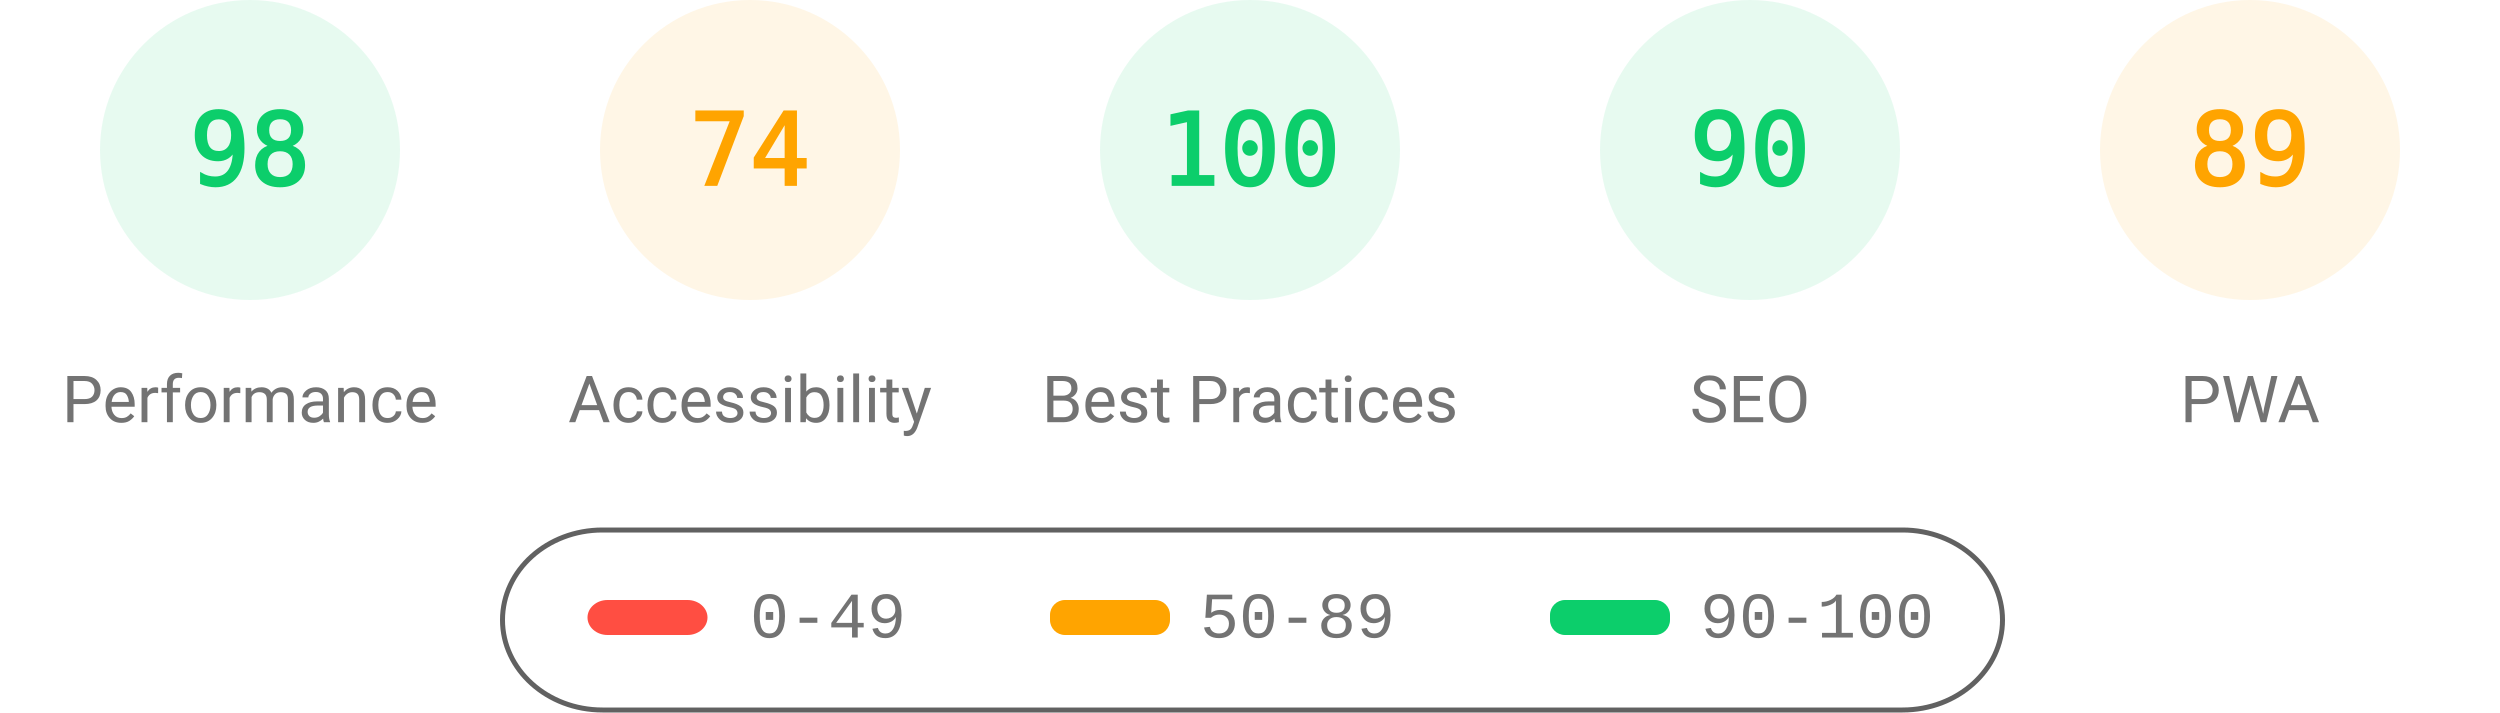
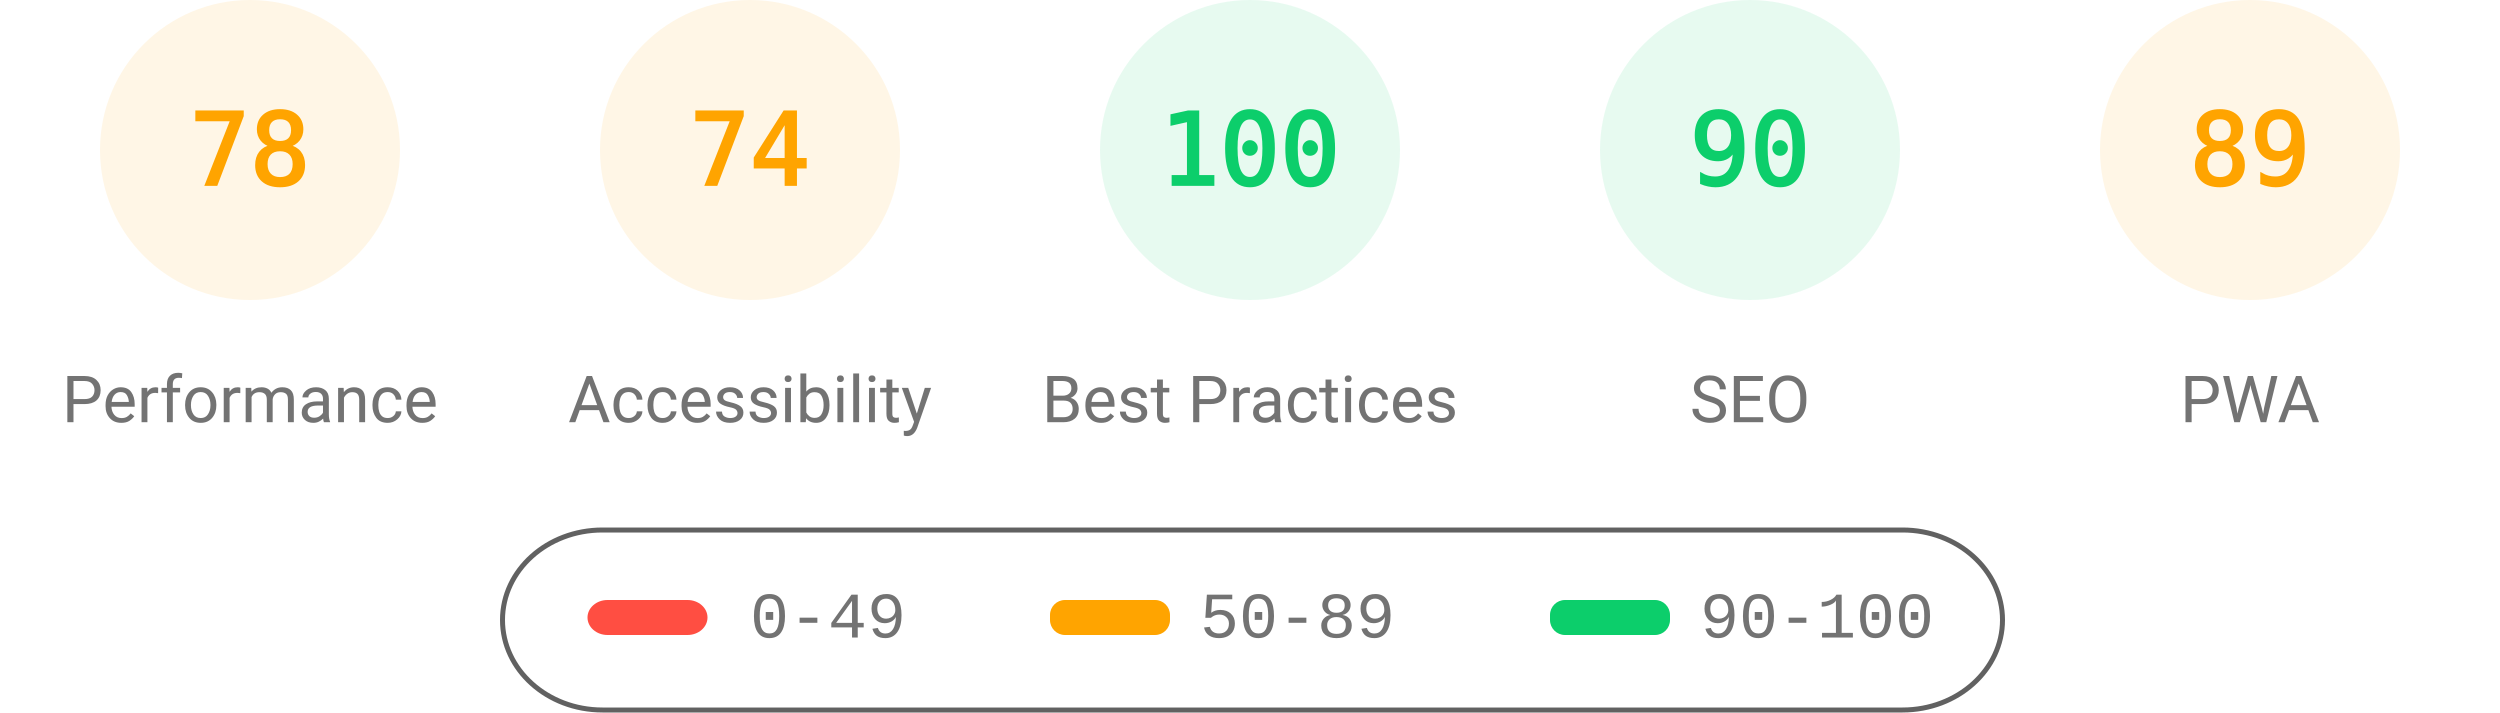
<svg xmlns="http://www.w3.org/2000/svg" fill="none" width="1000" height="285">
  <style>.gauge-base{opacity:.1}.gauge-arc{fill:none;animation-delay:250ms;stroke-linecap:round;transform:rotate(-90deg);transform-origin:100px 60px;animation:load-gauge 1s ease forwards}.guage-text{font-size:40px;font-family:monospace;text-align:center}.guage-red{color:#ff4e42;fill:#ff4e42;stroke:#ff4e42}.guage-orange{color:#ffa400;fill:#ffa400;stroke:#ffa400}.guage-green{color:#0cce6b;fill:#0cce6b;stroke:#0cce6b}.guage-undefined{color:#5c5c5c;fill:#5c5c5c;stroke:#5c5c5c}.guage-title{color:#737373;fill:#737373;stroke:none;font-size:26px;line-height:26px;font-family:Roboto,Halvetica,Arial,sans-serif}@keyframes load-gauge{from{stroke-dasharray:0 352.858}}</style>
-   <svg class="guage-div guage-perf guage-green" viewBox="0 0 200 200" width="200" height="200">
+   <svg class="guage-div guage-perf guage-orange" viewBox="0 0 200 200" width="200" height="200">
    <circle class="gauge-base" r="56" cx="100" cy="60" stroke-width="8" />
-     <circle class="gauge-arc guage-arc-1" r="56" cx="100" cy="60" stroke-width="8" style="stroke-dasharray:344.821,351.858" />
-     <text class="guage-text" x="100" y="60" alignment-baseline="central" dominant-baseline="central" text-anchor="middle">98</text>
+     <circle class="gauge-arc guage-arc-1" r="56" cx="100" cy="60" stroke-width="8" style="stroke-dasharray:274.449,351.858" />
+     <text class="guage-text" x="100" y="60" alignment-baseline="central" dominant-baseline="central" text-anchor="middle">78</text>
    <text class="guage-title" x="100" y="160" alignment-baseline="central" dominant-baseline="central" text-anchor="middle">Performance</text>
  </svg>
  <svg class="guage-div guage-acc guage-orange" viewBox="0 0 200 200" width="200" height="200" x="200">
    <circle class="gauge-base" r="56" cx="100" cy="60" stroke-width="8" />
    <circle class="gauge-arc guage-arc-2" r="56" cx="100" cy="60" stroke-width="8" style="stroke-dasharray:260.375,351.858" />
    <text class="guage-text" x="100" y="60" alignment-baseline="central" dominant-baseline="central" text-anchor="middle">74</text>
    <text class="guage-title" x="100" y="160" alignment-baseline="central" dominant-baseline="central" text-anchor="middle">Accessibility</text>
  </svg>
  <svg class="guage-div guage-best guage-green" viewBox="0 0 200 200" width="200" height="200" x="400">
    <circle class="gauge-base" r="56" cx="100" cy="60" stroke-width="8" />
    <circle class="gauge-arc guage-arc-3" r="56" cx="100" cy="60" stroke-width="8" style="stroke-dasharray:351.858,351.858" />
    <text class="guage-text" x="100" y="60" alignment-baseline="central" dominant-baseline="central" text-anchor="middle">100</text>
    <text class="guage-title" x="100" y="160" alignment-baseline="central" dominant-baseline="central" text-anchor="middle">Best Practices</text>
  </svg>
  <svg class="guage-div guage-seo guage-green" viewBox="0 0 200 200" width="200" height="200" x="600">
    <circle class="gauge-base" r="56" cx="100" cy="60" stroke-width="8" />
    <circle class="gauge-arc guage-arc-4" r="56" cx="100" cy="60" stroke-width="8" style="stroke-dasharray:316.672,351.858" />
    <text class="guage-text" x="100" y="60" alignment-baseline="central" dominant-baseline="central" text-anchor="middle">90</text>
    <text class="guage-title" x="100" y="160" alignment-baseline="central" dominant-baseline="central" text-anchor="middle">SEO</text>
  </svg>
  <svg class="guage-div guage-pwa guage-orange" viewBox="0 0 200 200" width="200" height="200" x="800">
    <circle class="gauge-base" r="56" cx="100" cy="60" stroke-width="8" />
    <circle class="gauge-arc guage-arc-4" r="56" cx="100" cy="60" stroke-width="8" style="stroke-dasharray:313.154,351.858" />
    <text class="guage-text" x="100" y="60" alignment-baseline="central" dominant-baseline="central" text-anchor="middle">89</text>
    <text class="guage-title" x="100" y="160" alignment-baseline="central" dominant-baseline="central" text-anchor="middle">PWA</text>
  </svg>
  <svg width="604" height="76" x="200" y="210">
    <path fill="none" id="canvas_background" d="M-1-1h604v80H-1z" />
    <rect fill-opacity="0" stroke="#616161" stroke-width="2" rx="40" id="svg_2" height="72" width="600" y="2" x="1" fill="#000" />
    <rect stroke="#000" rx="8" id="svg_3" height="14" width="48" y="30" x="35" stroke-opacity="null" stroke-width="0" fill="#ff4e42" />
    <rect stroke="#000" rx="6" id="svg_4" height="14" width="48" y="30" x="220" stroke-opacity="null" stroke-width="0" fill="#ffa400" />
    <rect stroke="#000" rx="6" id="svg_5" height="14" width="48" y="30" x="420" stroke-opacity="null" stroke-width="0" fill="#0cce6b" />
    <text xml:space="preserve" text-anchor="start" font-family="'Courier New', Courier, monospace" font-size="26" id="svg_6" y="45" x="100" stroke-opacity="null" stroke-width="0" stroke="#000" fill="#737373">0-49</text>
    <text xml:space="preserve" text-anchor="start" font-family="'Courier New', Courier, monospace" font-size="26" id="svg_7" y="45" x="280" stroke-opacity="null" stroke-width="0" stroke="#000" fill="#737373">50-89</text>
    <text xml:space="preserve" text-anchor="start" font-family="'Courier New', Courier, monospace" font-size="26" id="svg_8" y="45" x="480" stroke-opacity="null" stroke-width="0" stroke="#000" fill="#737373">90-100</text>
  </svg>
</svg>
